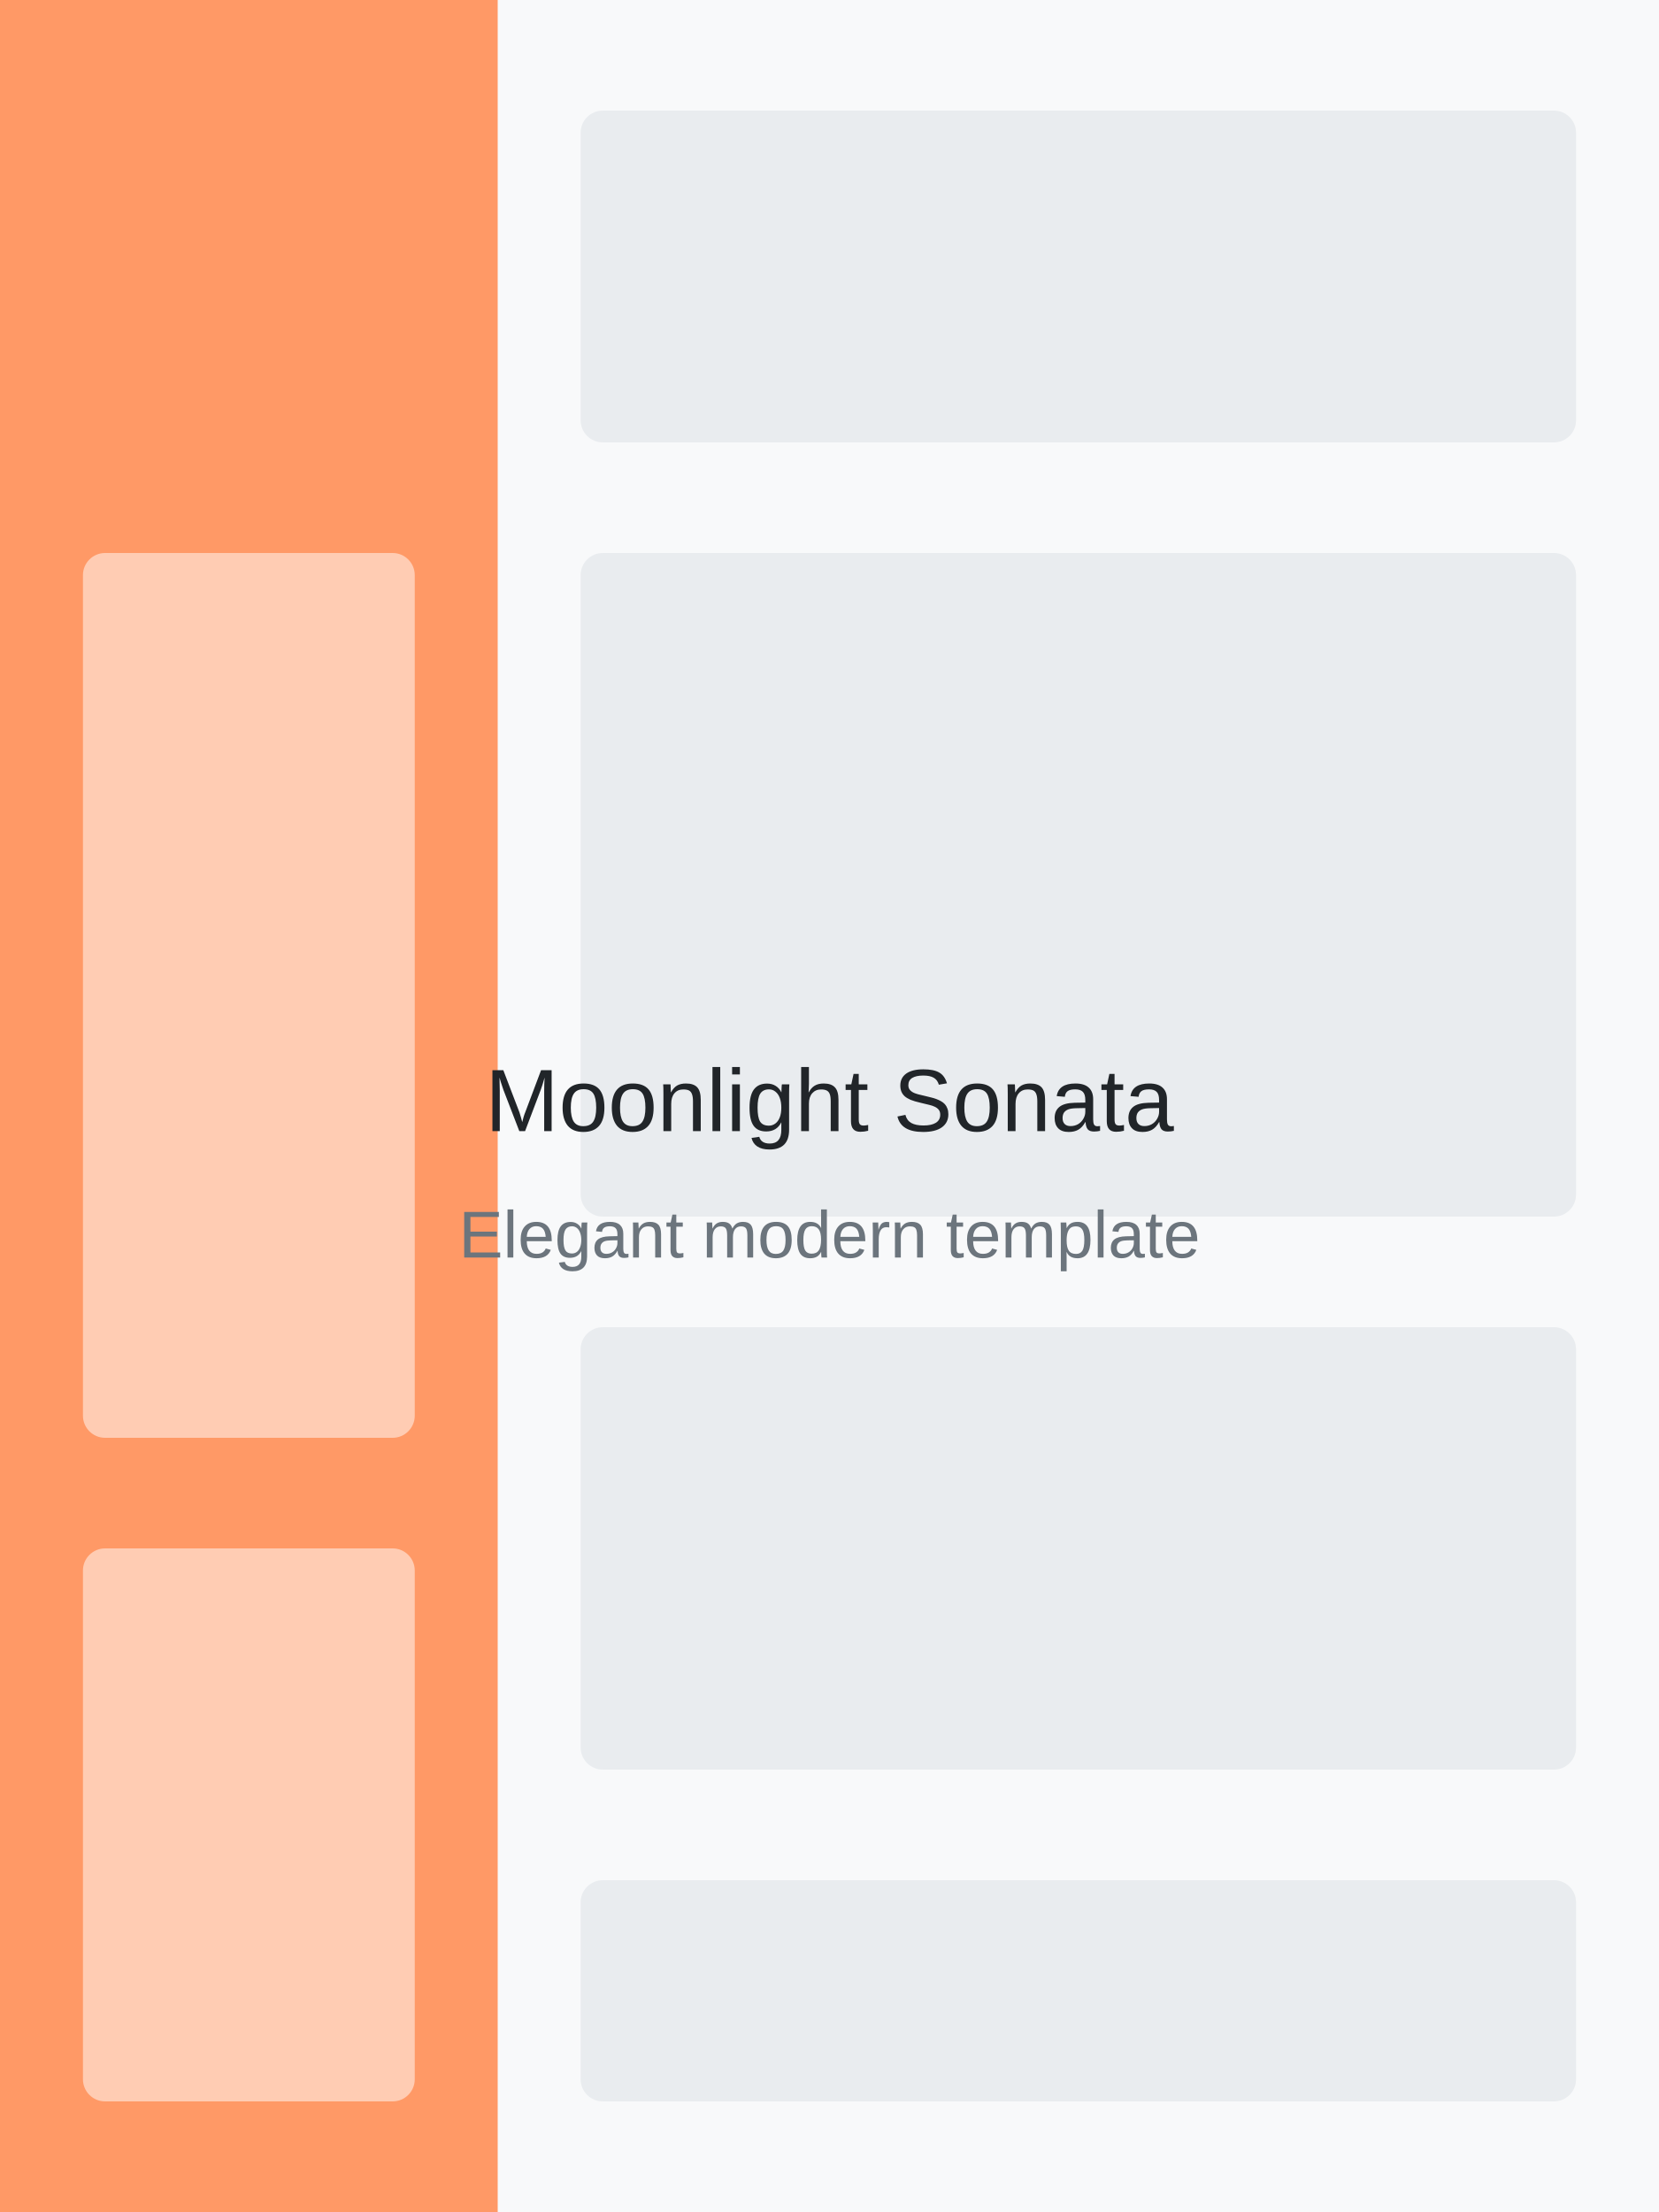
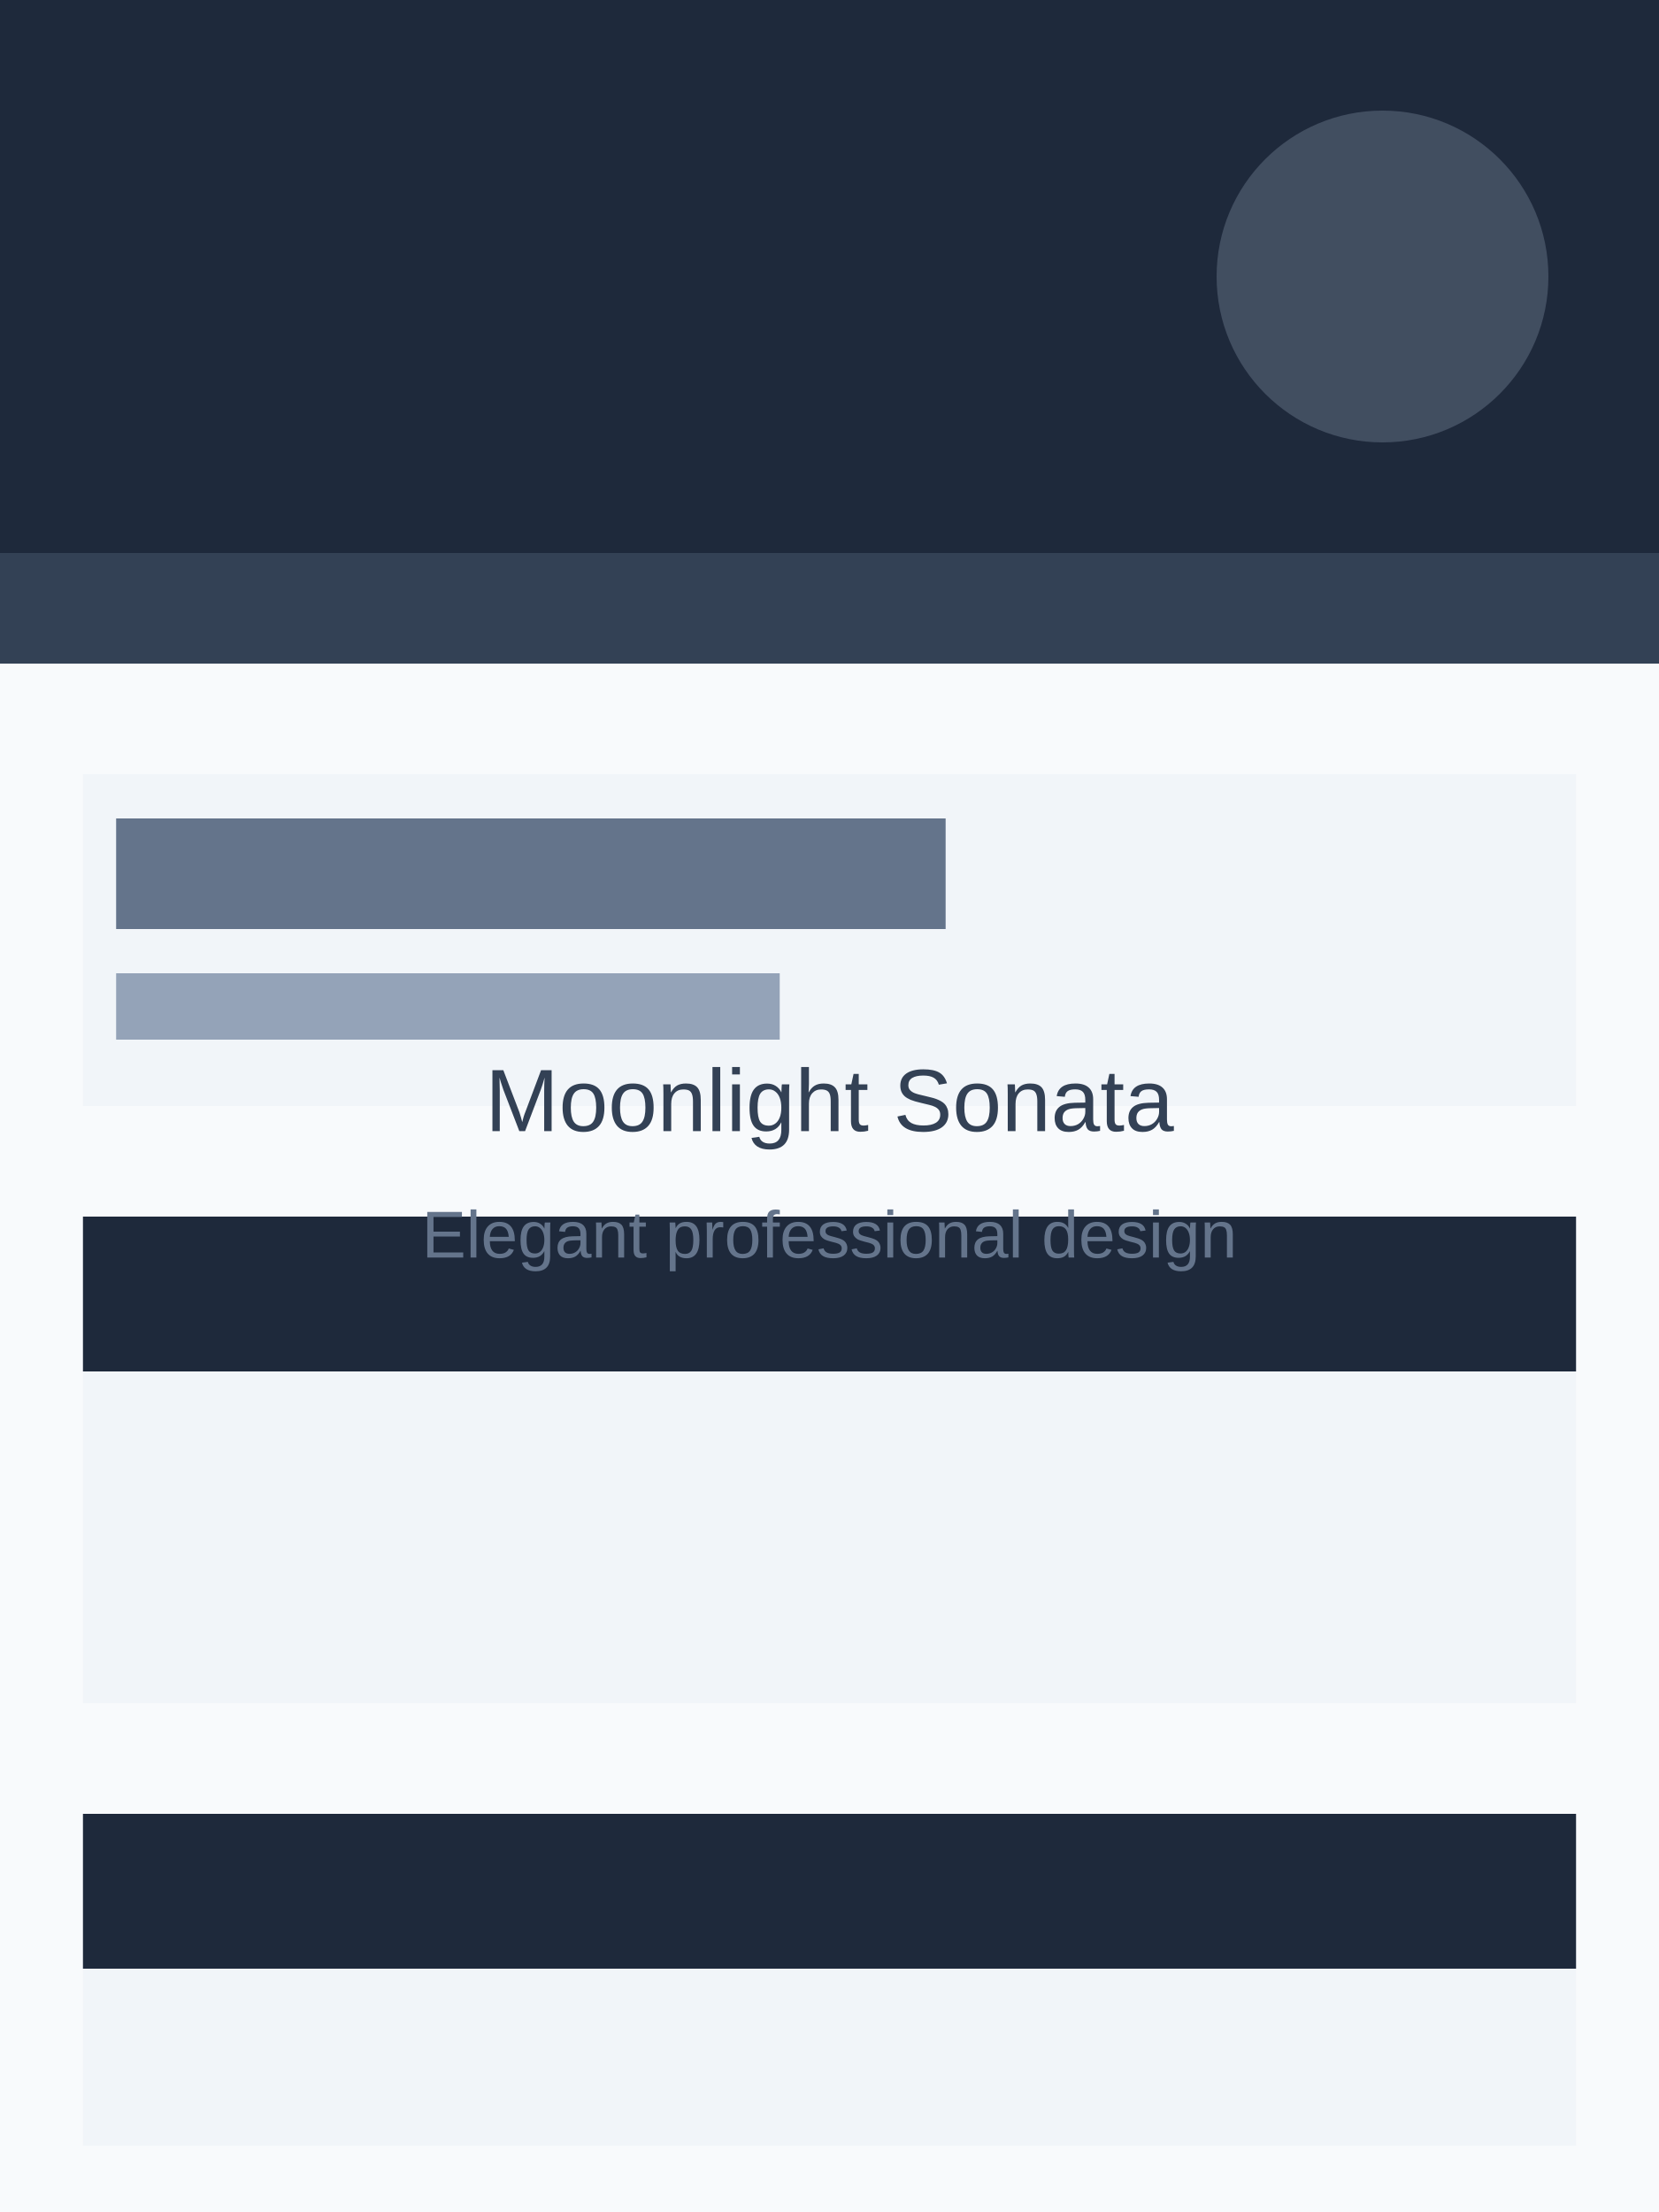
<svg xmlns="http://www.w3.org/2000/svg" width="300" height="400">
-   <rect width="100%" height="100%" fill="#f8f9fa" />
-   <rect x="0" y="0" width="30%" height="100%" fill="#ff9966" />
-   <rect x="35%" y="5%" width="60%" height="15%" rx="4" fill="#e9ecef" />
-   <rect x="5%" y="25%" width="20%" height="40%" rx="4" fill="#ffccb3" />
-   <rect x="5%" y="70%" width="20%" height="25%" rx="4" fill="#ffccb3" />
-   <rect x="35%" y="25%" width="60%" height="30%" rx="4" fill="#e9ecef" />
-   <rect x="35%" y="60%" width="60%" height="20%" rx="4" fill="#e9ecef" />
-   <rect x="35%" y="85%" width="60%" height="10%" rx="4" fill="#e9ecef" />
-   <text x="50%" y="50%" font-family="Arial" font-size="16" fill="#212529" text-anchor="middle" dominant-baseline="middle">Moonlight Sonata</text>
-   <text x="50%" y="56%" font-family="Arial" font-size="12" fill="#6c757d" text-anchor="middle" dominant-baseline="middle">Elegant modern template</text>
+   <rect width="100%" height="100%" fill="#f8fafc" />
+   <rect x="0" y="0" width="100%" height="25%" fill="#1e293b" />
+   <rect x="0" y="25%" width="100%" height="5%" fill="#334155" />
+   <circle cx="250" cy="50" r="30" fill="#94a3b8" opacity="0.3" />
+   <rect x="5%" y="35%" width="90%" height="15%" rx="0" fill="#f1f5f9" />
+   <rect x="7%" y="37%" width="50%" height="5%" rx="0" fill="#64748b" />
+   <rect x="7%" y="44%" width="40%" height="3%" rx="0" fill="#94a3b8" />
+   <rect x="5%" y="55%" width="90%" height="7%" rx="0" fill="#1e293b" />
+   <rect x="5%" y="62%" width="90%" height="15%" rx="0" fill="#f1f5f9" />
+   <rect x="5%" y="82%" width="90%" height="7%" rx="0" fill="#1e293b" />
+   <rect x="5%" y="89%" width="90%" height="8%" rx="0" fill="#f1f5f9" />
+   <text x="50%" y="50%" font-family="Arial" font-size="16" fill="#334155" text-anchor="middle" dominant-baseline="middle">Moonlight Sonata</text>
+   <text x="50%" y="56%" font-family="Arial" font-size="12" fill="#64748b" text-anchor="middle" dominant-baseline="middle">Elegant professional design</text>
</svg>
